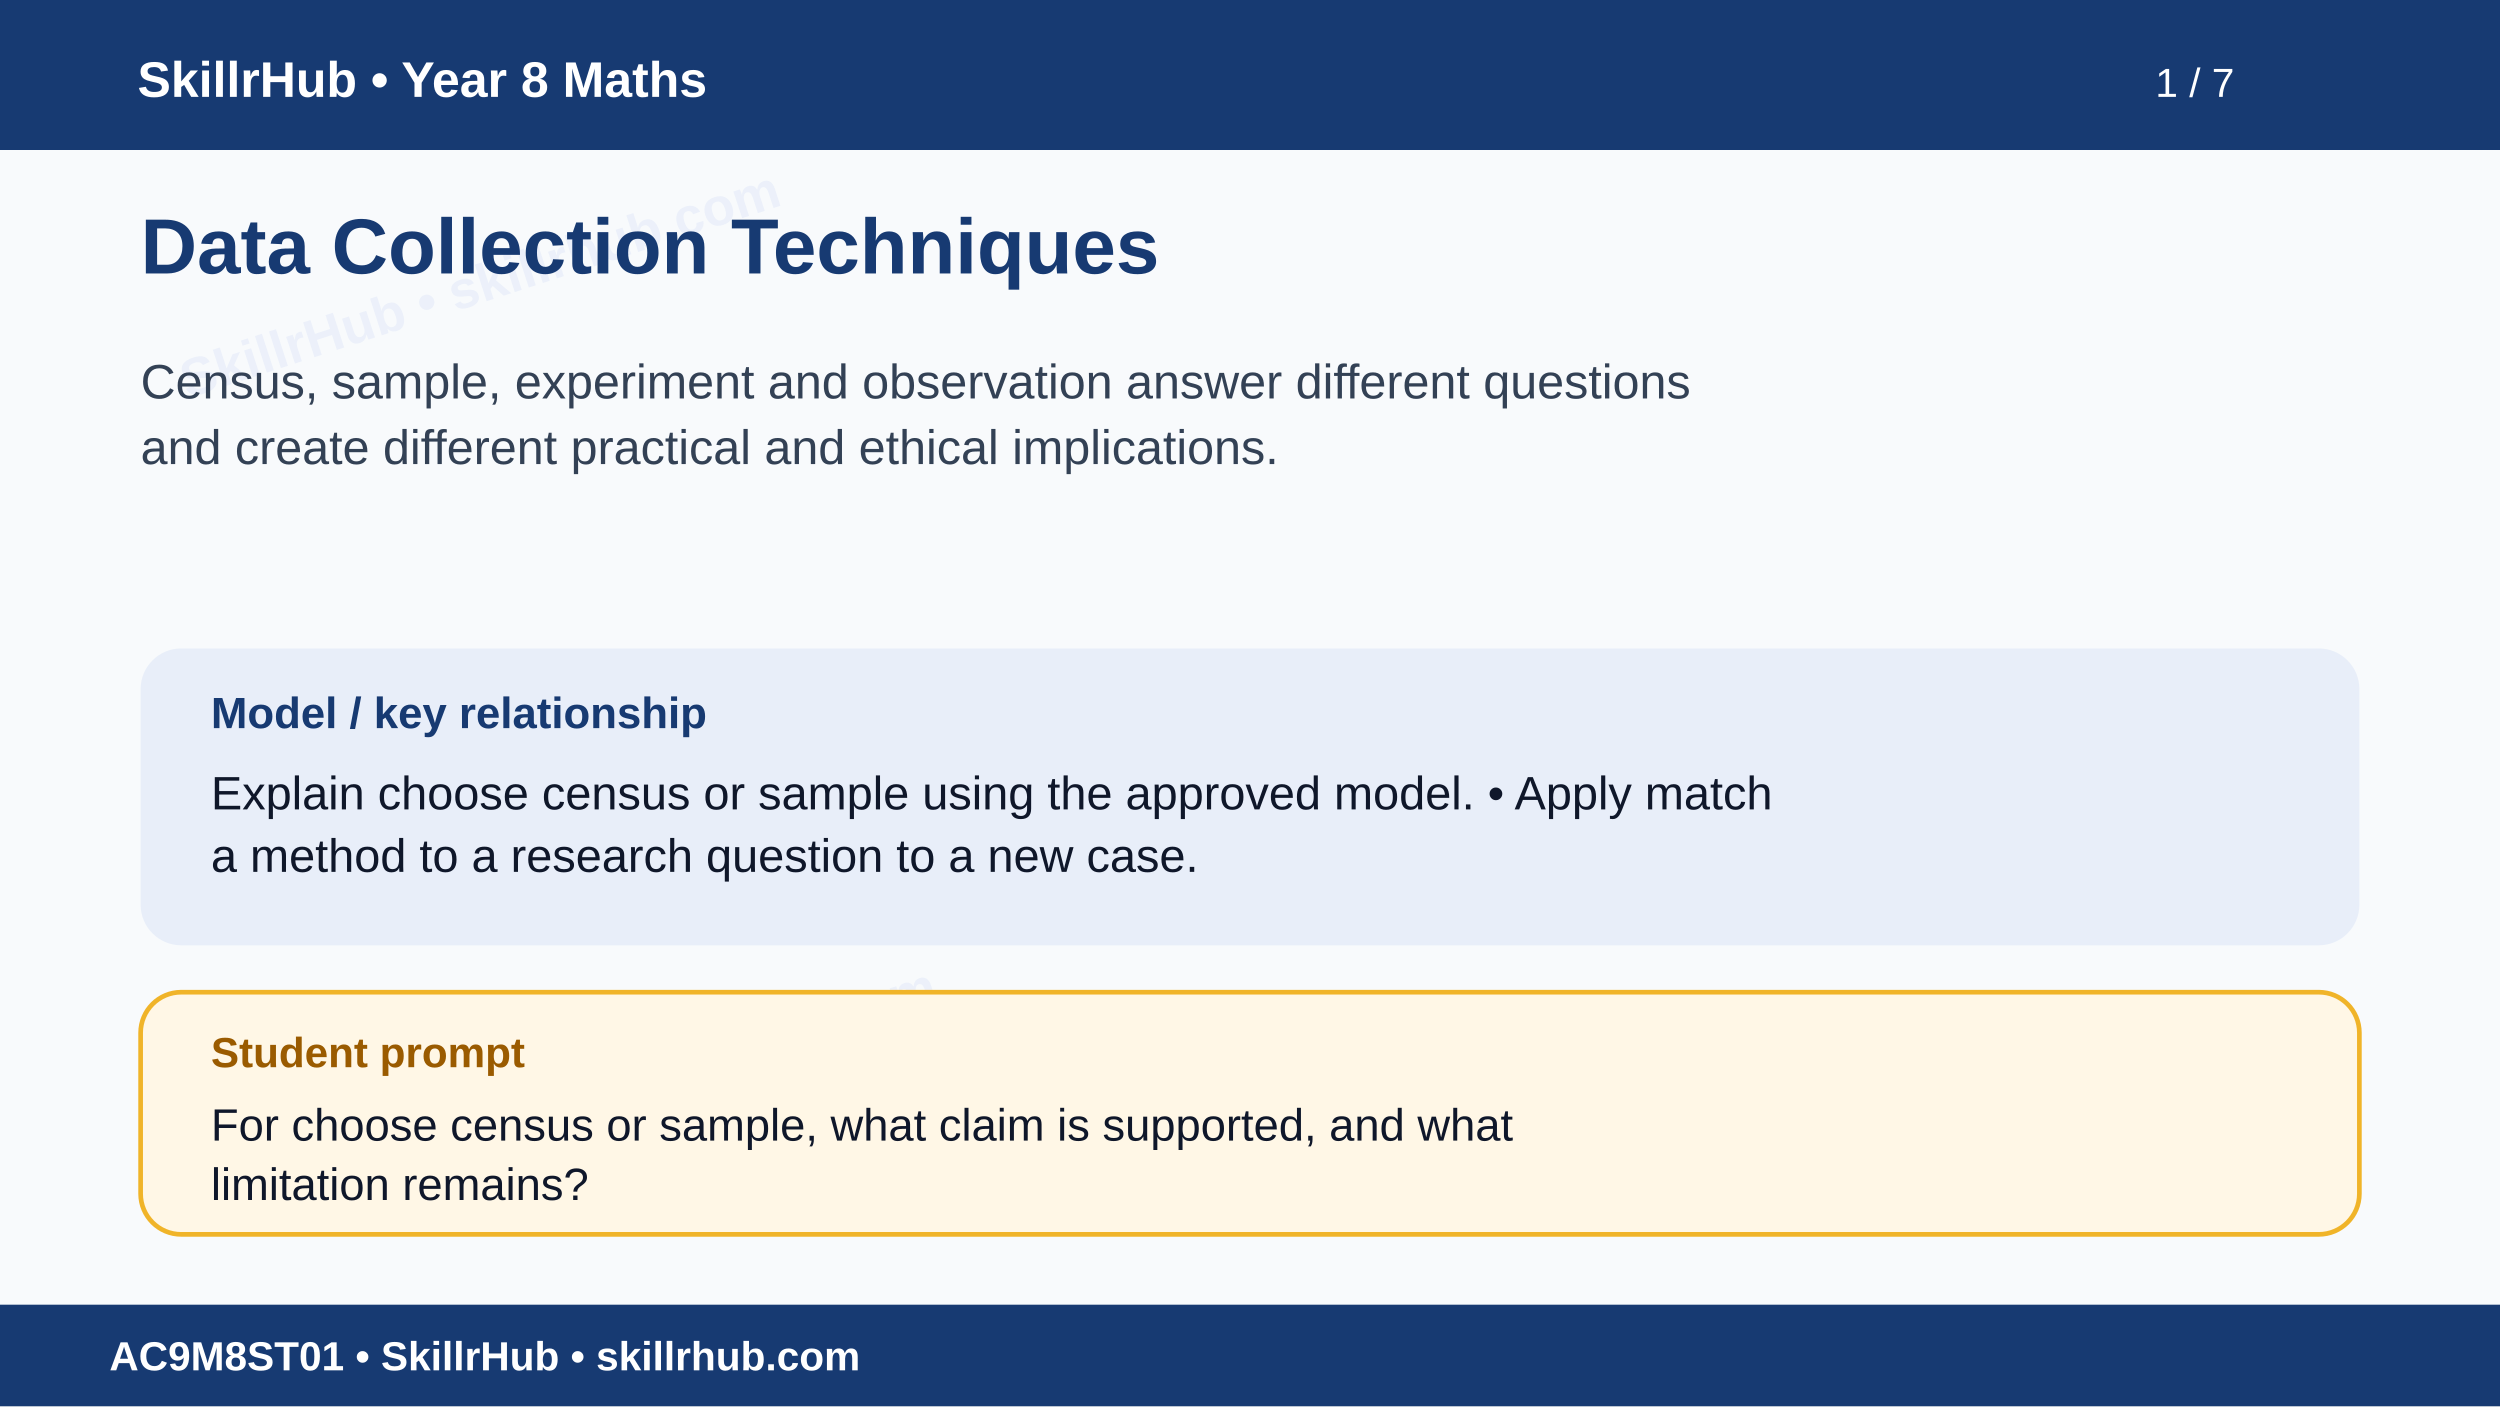
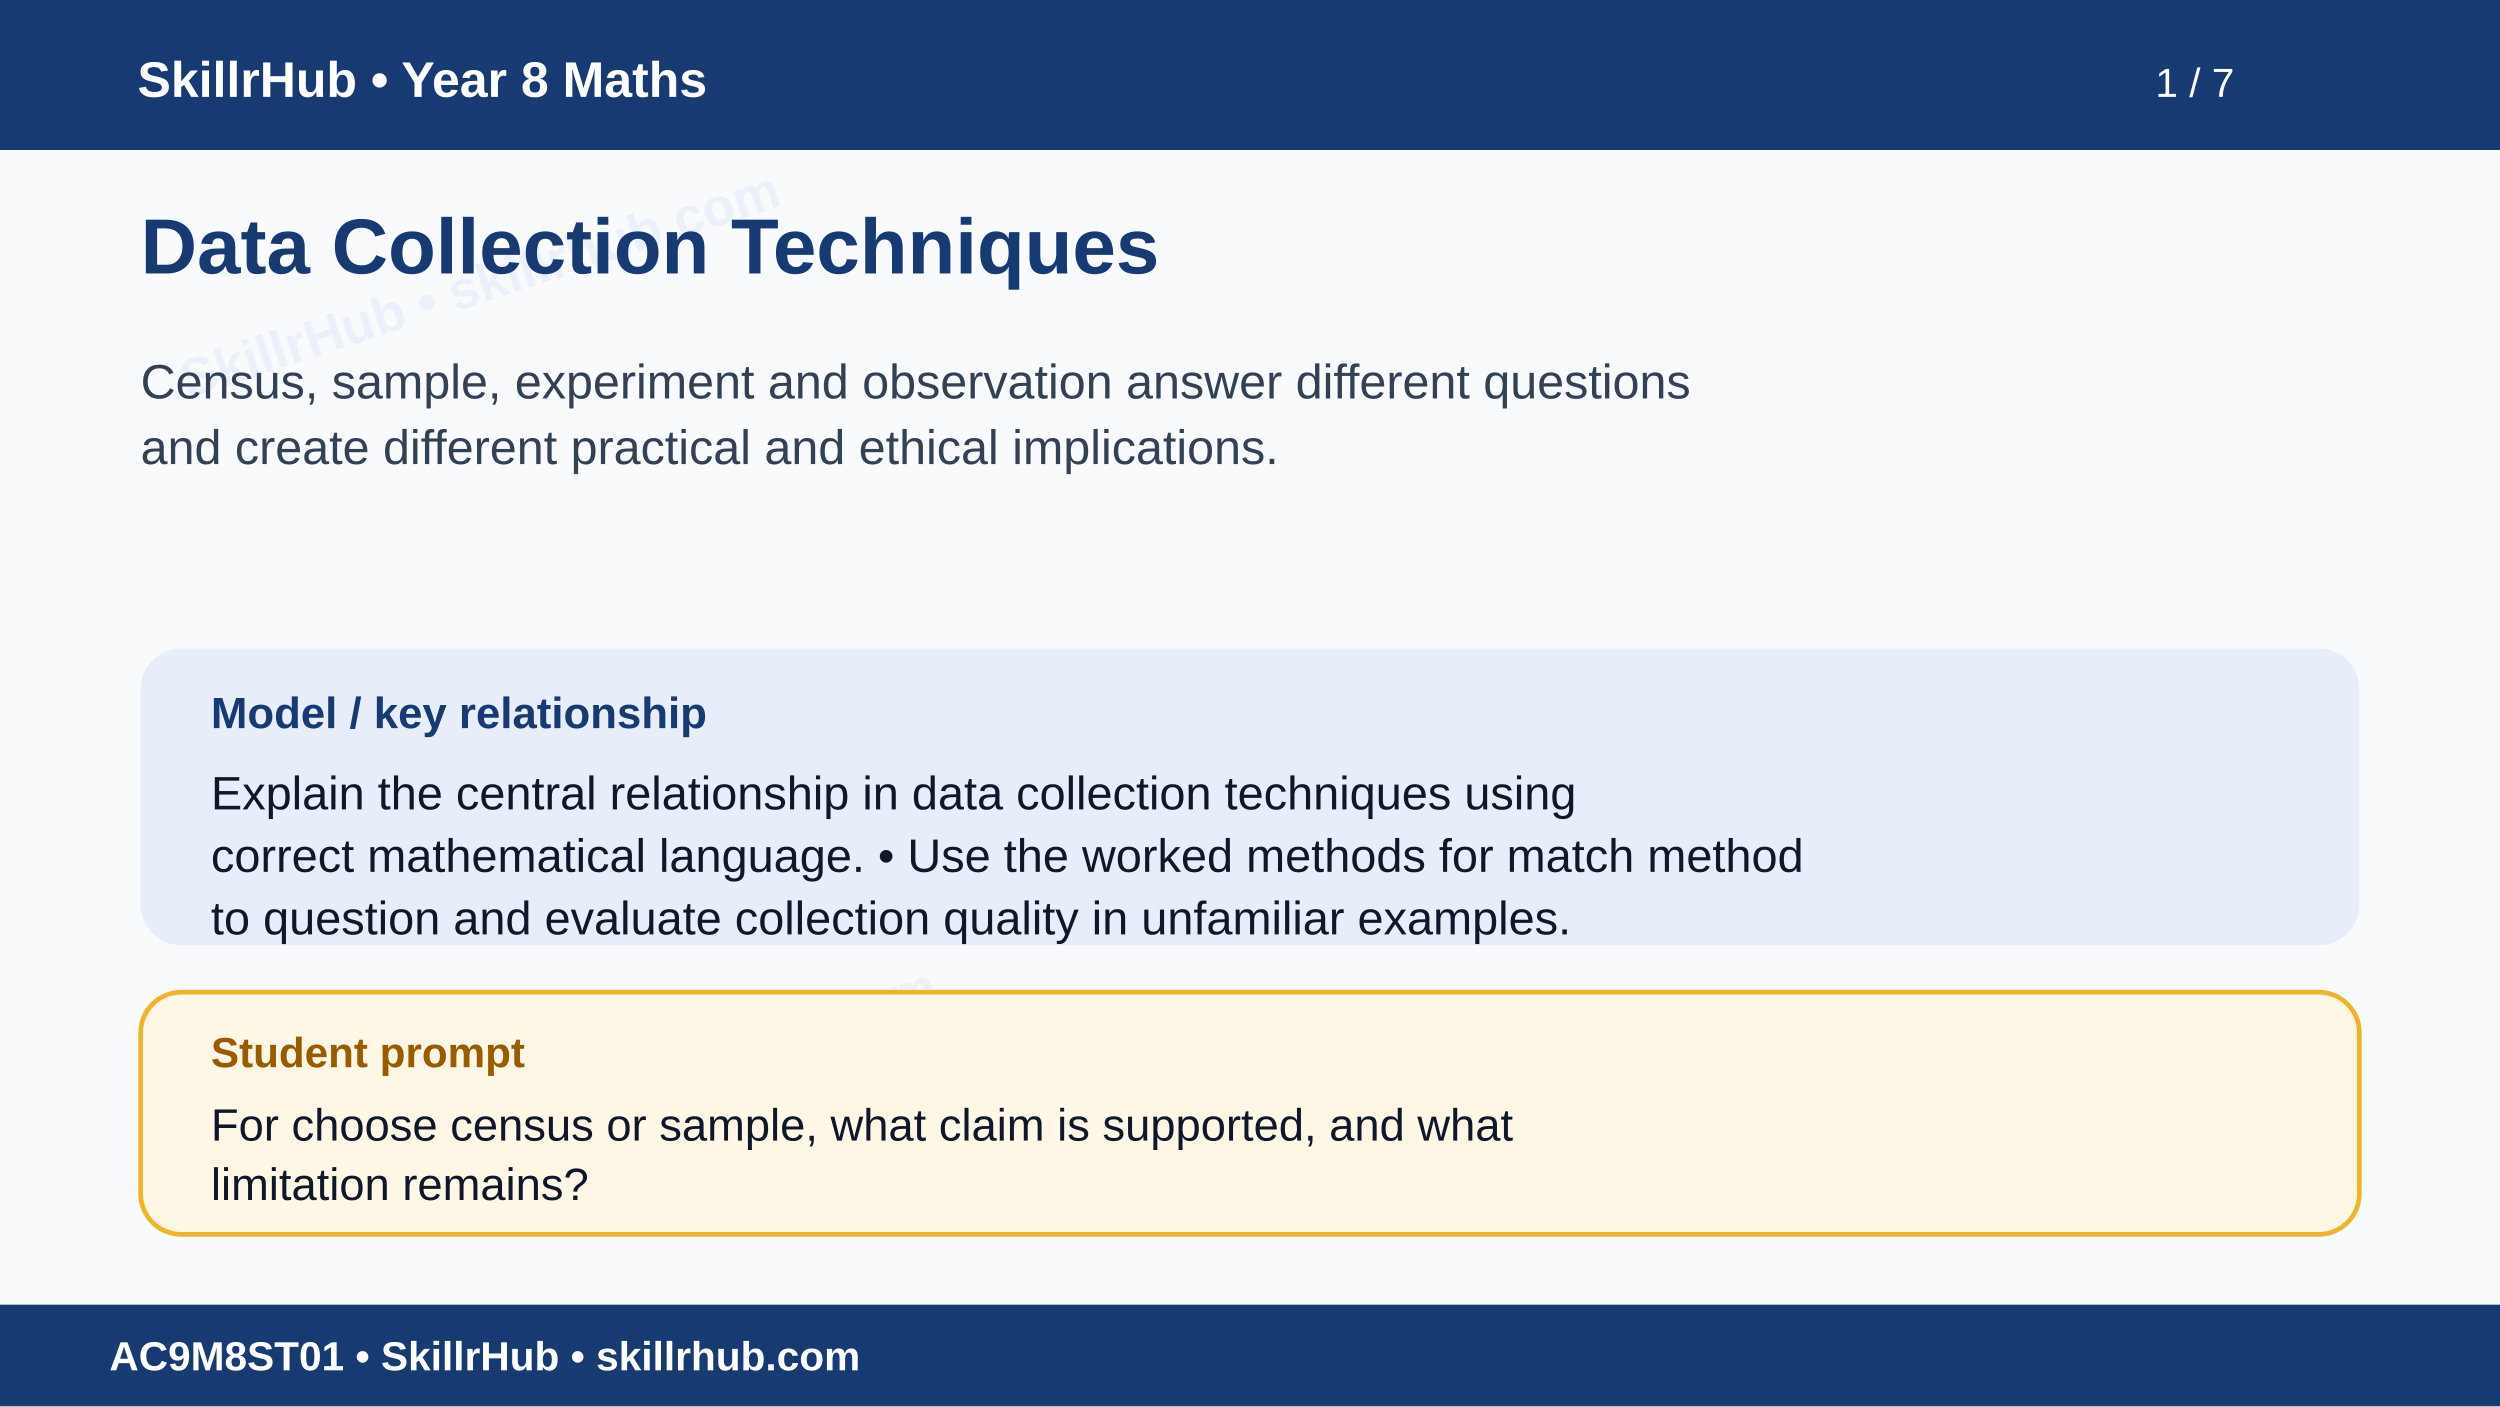
<svg xmlns="http://www.w3.org/2000/svg" width="1600" height="900" viewBox="0 0 1600 900" role="img" aria-labelledby="title desc">
  <rect width="1600" height="900" fill="#f8fafc" />
  <g opacity=".055" fill="#1d4ed8" font-family="Arial,Helvetica,sans-serif" font-size="34" font-weight="700">
    <text x="120" y="255" transform="rotate(-18 120 255)">SkillrHub • skillrhub.com</text>
    <text x="790" y="560" transform="rotate(-18 790 560)">SkillrHub • skillrhub.com</text>
    <text x="220" y="765" transform="rotate(-18 220 765)">SkillrHub • skillrhub.com</text>
  </g>
  <rect width="1600" height="96" fill="#173a72" />
  <text x="88" y="62" fill="#fff" font-family="Arial,Helvetica,sans-serif" font-size="32" font-weight="700">SkillrHub • Year 8 Maths</text>
  <text x="1430" y="62" text-anchor="end" fill="#fff" font-family="Arial,Helvetica,sans-serif" font-size="26">1 / 7</text>
  <text x="90" y="175" fill="#173a72" font-family="Arial,Helvetica,sans-serif" font-size="50" font-weight="700">Data Collection Techniques</text>
  <text x="90" y="255" fill="#334155" font-family="Arial,Helvetica,sans-serif" font-size="31" font-weight="400">Census, sample, experiment and observation answer different questions</text>
  <text x="90" y="297" fill="#334155" font-family="Arial,Helvetica,sans-serif" font-size="31" font-weight="400">and create different practical and ethical implications.</text>
  <rect x="90" y="415" width="1420" height="190" rx="26" fill="#e8eef9" />
  <text x="135" y="466" fill="#173a72" font-family="Arial,Helvetica,sans-serif" font-size="28" font-weight="700">Model / key relationship</text>
-   <text x="135" y="518" fill="#0f172a" font-family="Arial,Helvetica,sans-serif" font-size="30" font-weight="400">Explain choose census or sample using the approved model. • Apply match</text>
-   <text x="135" y="558" fill="#0f172a" font-family="Arial,Helvetica,sans-serif" font-size="30" font-weight="400">a method to a research question to a new case.</text>
+   <text x="135" y="518" fill="#0f172a" font-family="Arial,Helvetica,sans-serif" font-size="30" font-weight="400">Explain the central relationship in data collection techniques using</text>
+   <text x="135" y="558" fill="#0f172a" font-family="Arial,Helvetica,sans-serif" font-size="30" font-weight="400">correct mathematical language. • Use the worked methods for match method</text>
+   <text x="135" y="598" fill="#0f172a" font-family="Arial,Helvetica,sans-serif" font-size="30" font-weight="400">to question and evaluate collection quality in unfamiliar examples.</text>
  <rect x="90" y="635" width="1420" height="155" rx="26" fill="#fff7e6" stroke="#f0b429" stroke-width="3" />
  <text x="135" y="683" fill="#9a5b00" font-family="Arial,Helvetica,sans-serif" font-size="27" font-weight="700">Student prompt</text>
  <text x="135" y="730" fill="#0f172a" font-family="Arial,Helvetica,sans-serif" font-size="29" font-weight="400">For choose census or sample, what claim is supported, and what</text>
  <text x="135" y="768" fill="#0f172a" font-family="Arial,Helvetica,sans-serif" font-size="29" font-weight="400">limitation remains?</text>
  <rect y="835" width="1600" height="65" fill="#173a72" />
  <text x="70" y="877" fill="#fff" font-family="Arial,Helvetica,sans-serif" font-size="26" font-weight="700">AC9M8ST01 • SkillrHub • skillrhub.com</text>
</svg>
